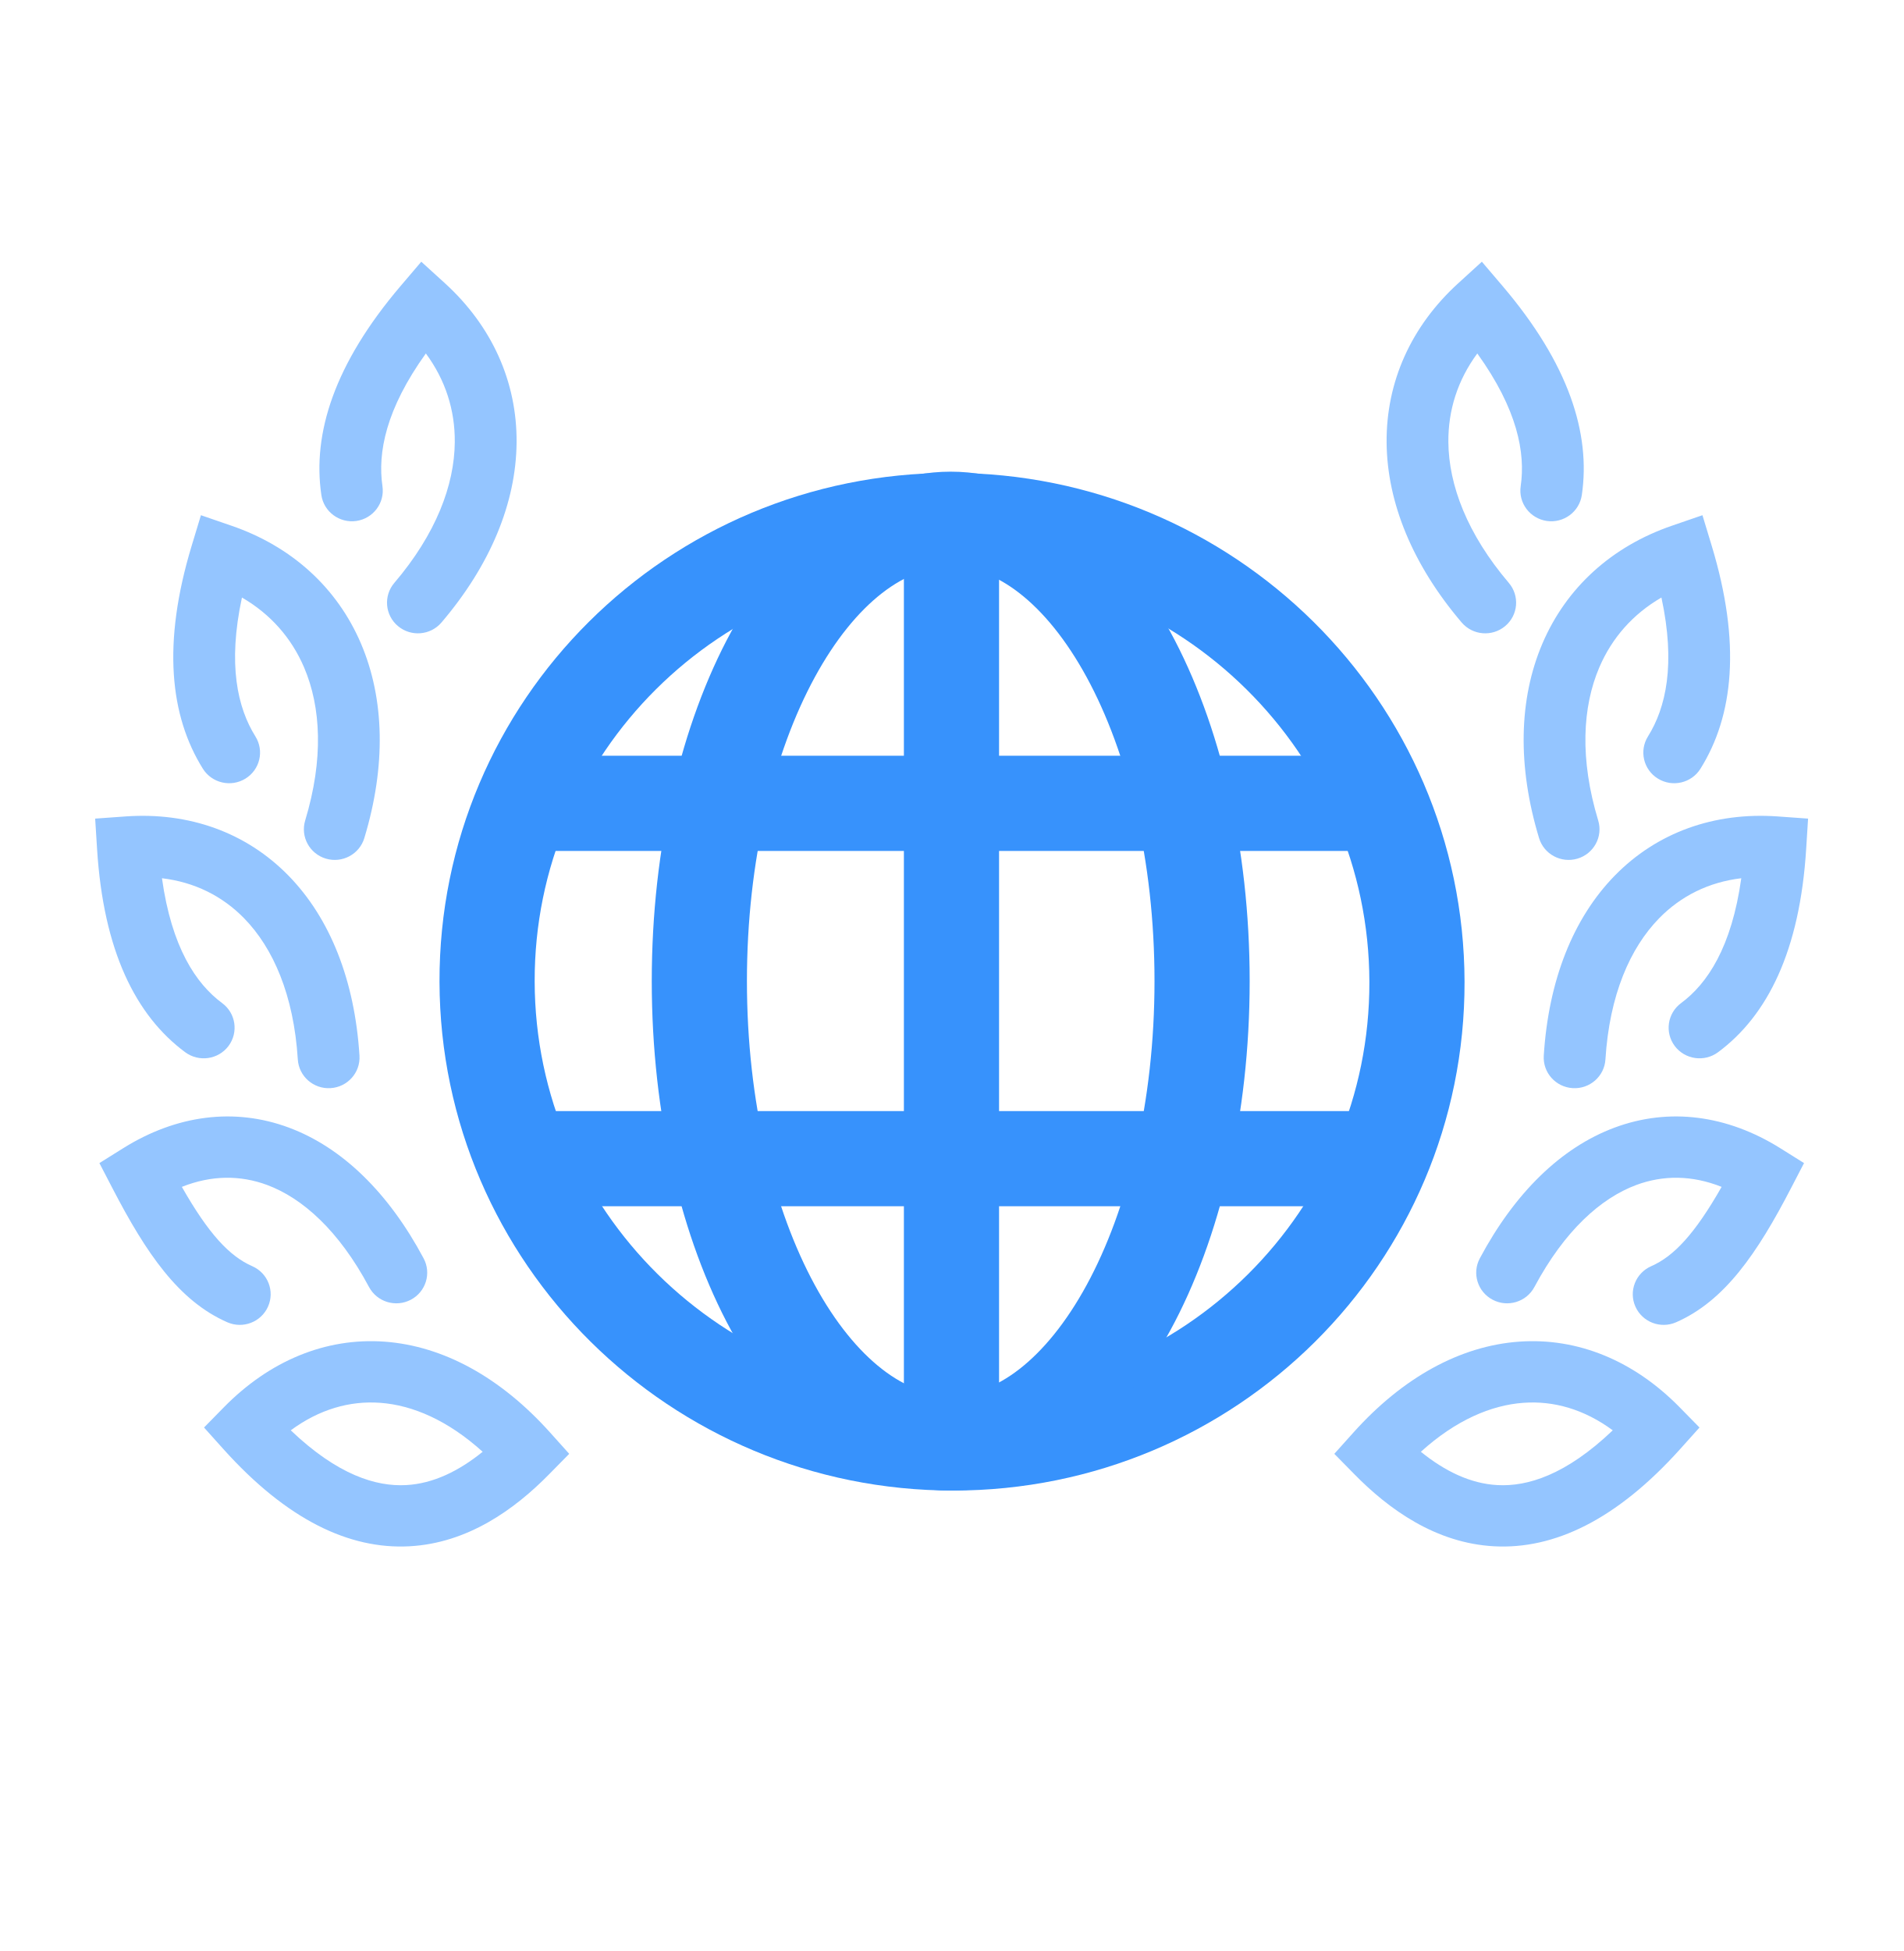
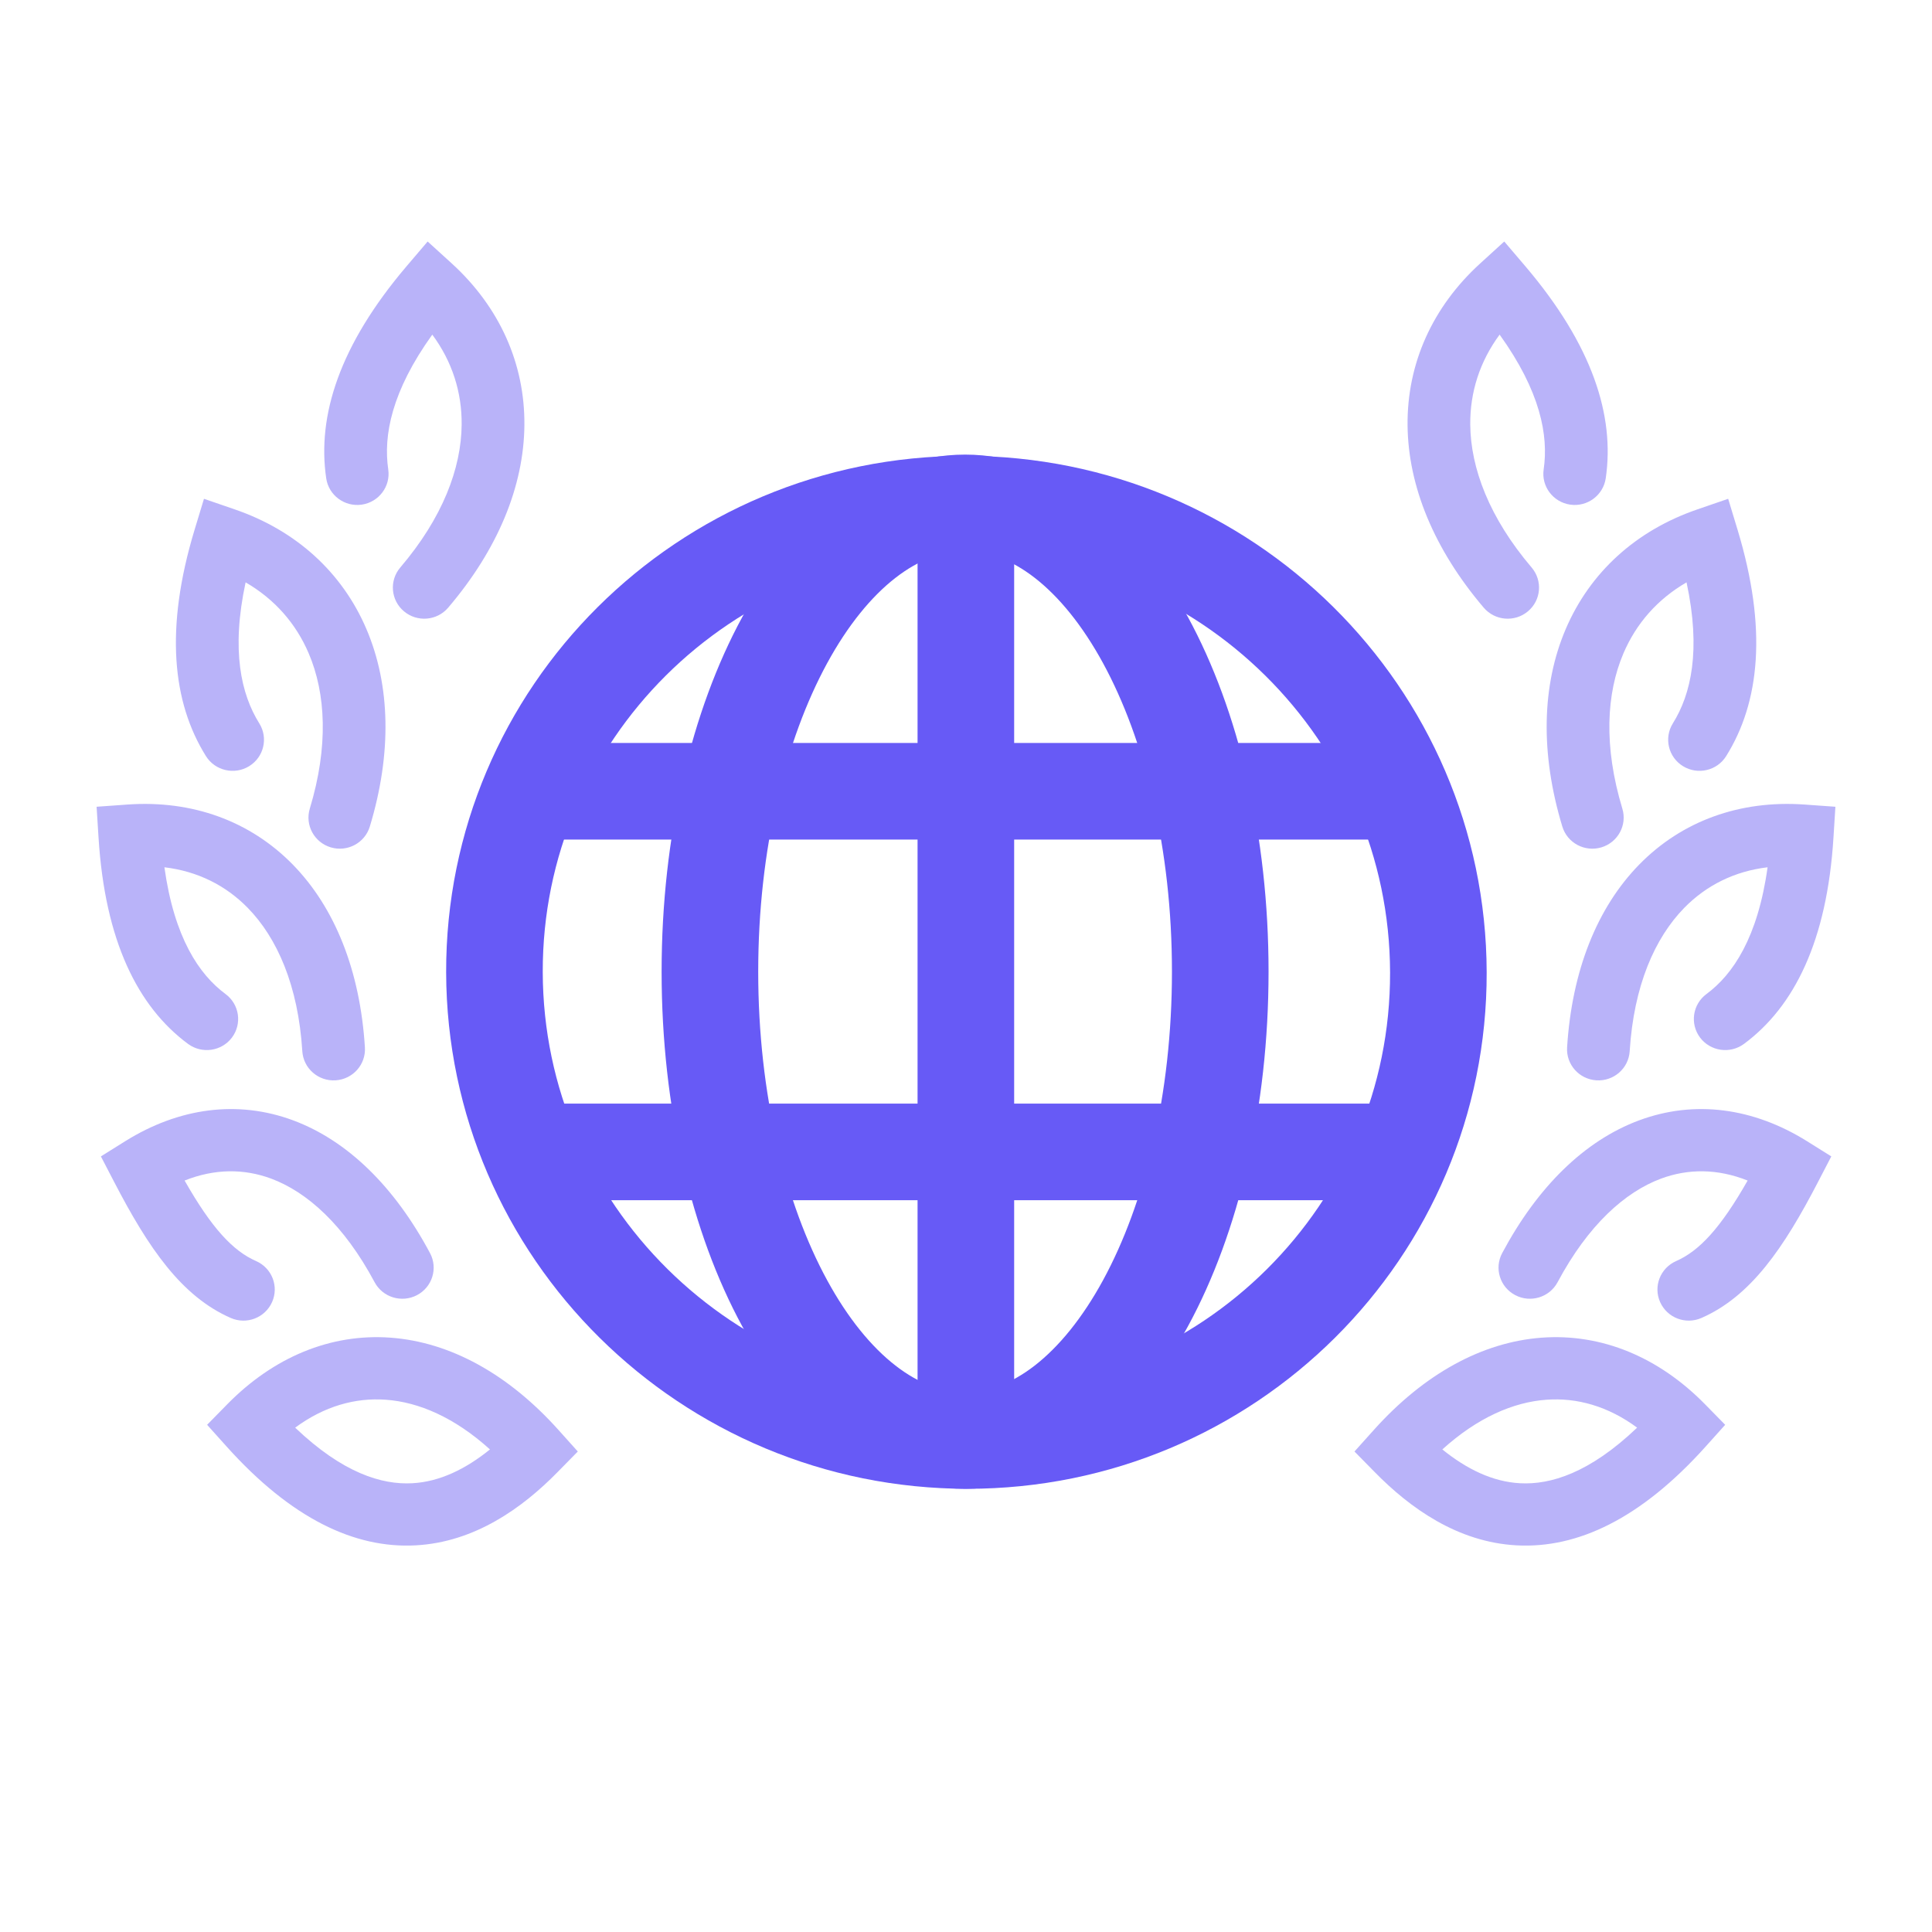
- <svg xmlns="http://www.w3.org/2000/svg" width="40" height="41" viewBox="0 0 40 41" fill="none">
-   <path fill-rule="evenodd" clip-rule="evenodd" d="M8.854 5.5L9.353 5.954C10.341 6.855 10.868 8.027 10.857 9.302C10.846 10.567 10.307 11.875 9.279 13.081C9.048 13.353 8.638 13.387 8.364 13.157C8.09 12.928 8.056 12.521 8.287 12.25C9.165 11.22 9.551 10.193 9.558 9.291C9.564 8.62 9.362 7.985 8.95 7.428C8.108 8.6 7.935 9.516 8.038 10.217C8.09 10.569 7.844 10.896 7.49 10.948C7.135 10.999 6.805 10.755 6.754 10.403C6.563 9.109 7.027 7.647 8.417 6.013L8.854 5.5ZM31.144 5.5L31.581 6.013C32.971 7.647 33.435 9.109 33.245 10.403C33.193 10.755 32.864 10.999 32.509 10.948C32.154 10.896 31.908 10.569 31.96 10.217C32.063 9.516 31.891 8.6 31.048 7.428C30.637 7.985 30.434 8.62 30.44 9.291C30.448 10.193 30.834 11.22 31.711 12.25C31.942 12.522 31.908 12.928 31.634 13.157C31.36 13.387 30.951 13.353 30.719 13.081C29.692 11.875 29.153 10.567 29.142 9.302C29.131 8.027 29.657 6.855 30.646 5.954L31.144 5.5ZM4.223 10.827L4.862 11.047C6.13 11.482 7.084 12.349 7.586 13.523C8.084 14.688 8.115 16.1 7.657 17.612C7.554 17.953 7.192 18.146 6.849 18.044C6.505 17.941 6.311 17.582 6.414 17.242C6.805 15.951 6.746 14.856 6.391 14.026C6.127 13.408 5.686 12.905 5.085 12.557C4.782 13.965 4.992 14.874 5.368 15.476C5.557 15.779 5.463 16.176 5.158 16.363C4.854 16.55 4.453 16.457 4.264 16.155C3.569 15.042 3.408 13.518 4.028 11.47L4.223 10.827ZM35.78 10.827L35.975 11.47C36.595 13.518 36.434 15.042 35.738 16.155C35.55 16.457 35.149 16.55 34.845 16.363C34.54 16.176 34.446 15.779 34.635 15.476C35.011 14.874 35.221 13.965 34.918 12.557C34.317 12.905 33.876 13.408 33.612 14.026C33.257 14.856 33.198 15.951 33.589 17.242C33.692 17.582 33.498 17.941 33.154 18.044C32.811 18.146 32.449 17.953 32.346 17.612C31.888 16.1 31.919 14.688 32.417 13.523C32.919 12.349 33.873 11.482 35.141 11.047L35.78 10.827ZM3.404 18.456C4.09 18.538 4.673 18.83 5.13 19.297C5.739 19.92 6.174 20.907 6.259 22.264C6.281 22.619 6.589 22.889 6.947 22.867C7.305 22.845 7.577 22.54 7.555 22.185C7.456 20.603 6.938 19.296 6.062 18.4C5.176 17.495 3.976 17.063 2.642 17.157L2 17.203L2.04 17.84C2.173 19.977 2.849 21.34 3.893 22.113C4.181 22.325 4.587 22.267 4.802 21.982C5.016 21.696 4.957 21.293 4.669 21.08C4.12 20.674 3.607 19.911 3.404 18.456ZM33.938 18.4C34.824 17.495 36.024 17.063 37.358 17.157L38 17.203L37.96 17.84C37.827 19.977 37.151 21.34 36.107 22.113C35.819 22.325 35.413 22.267 35.198 21.982C34.984 21.696 35.043 21.293 35.331 21.08C35.88 20.674 36.393 19.911 36.596 18.456C35.91 18.538 35.327 18.83 34.87 19.297C34.261 19.92 33.826 20.907 33.741 22.264C33.719 22.619 33.411 22.889 33.053 22.867C32.695 22.845 32.423 22.54 32.445 22.185C32.544 20.603 33.062 19.296 33.938 18.4ZM3.822 24.942C4.444 24.694 5.05 24.693 5.614 24.902C6.358 25.179 7.121 25.859 7.756 27.047C7.924 27.361 8.317 27.481 8.634 27.314C8.95 27.148 9.071 26.758 8.903 26.444C8.171 25.073 7.199 24.116 6.07 23.696C4.921 23.269 3.704 23.434 2.593 24.127L2.089 24.442L2.361 24.966C3.075 26.344 3.758 27.34 4.777 27.787C5.105 27.931 5.488 27.784 5.633 27.458C5.778 27.133 5.63 26.753 5.302 26.609C4.823 26.399 4.384 25.93 3.822 24.942ZM33.935 23.696C35.084 23.269 36.301 23.434 37.412 24.127L37.915 24.442L37.643 24.966C36.929 26.344 36.246 27.34 35.227 27.787C34.899 27.931 34.516 27.784 34.371 27.458C34.226 27.133 34.375 26.753 34.703 26.609C35.181 26.399 35.62 25.93 36.183 24.942C35.56 24.694 34.954 24.693 34.39 24.902C33.646 25.179 32.883 25.859 32.248 27.047C32.08 27.361 31.687 27.481 31.371 27.314C31.054 27.148 30.933 26.758 31.101 26.444C31.833 25.073 32.805 24.116 33.935 23.696ZM6.111 30.058C7.096 30.998 7.905 31.243 8.534 31.209C9.103 31.179 9.642 30.915 10.144 30.509C9.411 29.846 8.669 29.529 7.99 29.48C7.353 29.433 6.71 29.616 6.111 30.058ZM8.086 28.195C9.322 28.286 10.525 28.949 11.561 30.104L11.963 30.552L11.541 30.981C10.818 31.718 9.831 32.43 8.603 32.495C7.347 32.562 6.034 31.945 4.69 30.447L4.288 29.999L4.71 29.569C5.661 28.602 6.84 28.104 8.086 28.195ZM31.92 28.195C33.166 28.104 34.345 28.602 35.296 29.569L35.718 29.999L35.316 30.447C33.972 31.945 32.658 32.562 31.403 32.495C30.175 32.43 29.188 31.718 28.465 30.981L28.043 30.552L28.445 30.104C29.481 28.949 30.684 28.286 31.92 28.195ZM29.862 30.509C30.364 30.915 30.903 31.179 31.472 31.209C32.101 31.243 32.91 30.998 33.895 30.058C33.296 29.616 32.653 29.433 32.016 29.48C31.337 29.529 30.594 29.846 29.862 30.509Z" fill="#94C5FF" />
-   <path d="M20.034 30.324C25.43 30.324 29.794 25.985 29.78 20.631C29.767 15.277 25.38 10.938 19.983 10.938C14.587 10.938 10.223 15.277 10.237 20.631C10.251 25.985 14.637 30.324 20.034 30.324Z" stroke="#3792FC" stroke-width="2" stroke-miterlimit="10" stroke-linejoin="round" />
-   <path d="M19.981 10.912C17.063 10.912 14.698 15.258 14.698 20.618C14.698 25.979 17.063 30.324 19.981 30.324C22.899 30.324 25.264 25.979 25.264 20.618C25.265 15.258 22.9 10.912 19.981 10.912Z" stroke="#3792FC" stroke-width="2" stroke-miterlimit="10" stroke-linejoin="round" />
-   <path d="M29.038 16.882H10.972" stroke="#3792FC" stroke-width="2" stroke-miterlimit="10" stroke-linejoin="round" />
-   <path d="M29.038 24.349H10.972" stroke="#3792FC" stroke-width="2" stroke-miterlimit="10" stroke-linejoin="round" />
-   <path d="M19.997 10.909V30.323" stroke="#3792FC" stroke-width="2" stroke-miterlimit="10" stroke-linejoin="round" />
+ <svg xmlns="http://www.w3.org/2000/svg" width="40" height="40" viewBox="0 0 40 40" fill="none">
+   <path fill-rule="evenodd" clip-rule="evenodd" d="M8.854 5L9.353 5.454C10.341 6.355 10.868 7.527 10.857 8.802C10.846 10.067 10.307 11.375 9.279 12.581C9.048 12.853 8.638 12.887 8.364 12.657C8.09 12.428 8.056 12.021 8.287 11.75C9.165 10.72 9.551 9.693 9.558 8.791C9.564 8.12 9.362 7.485 8.95 6.928C8.108 8.1 7.935 9.016 8.038 9.718C8.09 10.069 7.844 10.396 7.49 10.448C7.135 10.499 6.805 10.255 6.754 9.903C6.563 8.609 7.027 7.147 8.417 5.513L8.854 5ZM31.144 5L31.581 5.513C32.971 7.147 33.435 8.609 33.245 9.903C33.193 10.255 32.864 10.499 32.509 10.448C32.154 10.396 31.908 10.069 31.96 9.718C32.063 9.016 31.891 8.1 31.048 6.928C30.637 7.485 30.434 8.12 30.44 8.791C30.448 9.693 30.834 10.72 31.711 11.75C31.942 12.022 31.908 12.428 31.634 12.657C31.36 12.887 30.951 12.853 30.719 12.581C29.692 11.375 29.153 10.067 29.142 8.802C29.131 7.527 29.657 6.355 30.646 5.454L31.144 5ZM4.223 10.327L4.862 10.547C6.13 10.982 7.084 11.849 7.586 13.023C8.084 14.188 8.115 15.6 7.657 17.112C7.554 17.453 7.192 17.646 6.849 17.544C6.505 17.441 6.311 17.082 6.414 16.742C6.805 15.451 6.746 14.356 6.391 13.526C6.127 12.908 5.686 12.405 5.085 12.057C4.782 13.465 4.992 14.374 5.368 14.976C5.557 15.279 5.463 15.676 5.158 15.863C4.854 16.05 4.453 15.957 4.264 15.655C3.569 14.542 3.408 13.018 4.028 10.97L4.223 10.327ZM35.78 10.327L35.975 10.97C36.595 13.018 36.434 14.542 35.738 15.655C35.55 15.957 35.149 16.05 34.845 15.863C34.54 15.676 34.446 15.279 34.635 14.976C35.011 14.374 35.221 13.465 34.918 12.057C34.317 12.405 33.876 12.908 33.612 13.526C33.257 14.356 33.198 15.451 33.589 16.742C33.692 17.082 33.498 17.441 33.154 17.544C32.811 17.646 32.449 17.453 32.346 17.112C31.888 15.6 31.919 14.188 32.417 13.023C32.919 11.849 33.873 10.982 35.141 10.547L35.78 10.327ZM3.404 17.956C4.09 18.038 4.673 18.33 5.13 18.797C5.739 19.42 6.174 20.407 6.259 21.764C6.281 22.119 6.589 22.389 6.947 22.367C7.305 22.345 7.577 22.04 7.555 21.685C7.456 20.103 6.938 18.796 6.062 17.9C5.176 16.995 3.976 16.563 2.642 16.657L2 16.703L2.04 17.34C2.173 19.477 2.849 20.84 3.893 21.613C4.181 21.825 4.587 21.767 4.802 21.482C5.016 21.196 4.957 20.793 4.669 20.58C4.12 20.174 3.607 19.411 3.404 17.956ZM33.938 17.9C34.824 16.995 36.024 16.563 37.358 16.657L38 16.703L37.96 17.34C37.827 19.477 37.151 20.84 36.107 21.613C35.819 21.825 35.413 21.767 35.198 21.482C34.984 21.196 35.043 20.793 35.331 20.58C35.88 20.174 36.393 19.411 36.596 17.956C35.91 18.038 35.327 18.33 34.87 18.797C34.261 19.42 33.826 20.407 33.741 21.764C33.719 22.119 33.411 22.389 33.053 22.367C32.695 22.345 32.423 22.04 32.445 21.685C32.544 20.103 33.062 18.796 33.938 17.9ZM3.822 24.442C4.444 24.194 5.05 24.193 5.614 24.402C6.358 24.679 7.121 25.359 7.756 26.547C7.924 26.861 8.317 26.981 8.634 26.814C8.95 26.648 9.071 26.258 8.903 25.944C8.171 24.573 7.199 23.616 6.07 23.196C4.921 22.769 3.704 22.934 2.593 23.627L2.089 23.942L2.361 24.466C3.075 25.844 3.758 26.84 4.777 27.287C5.105 27.431 5.488 27.284 5.633 26.958C5.778 26.633 5.63 26.253 5.302 26.109C4.823 25.899 4.384 25.43 3.822 24.442ZM33.935 23.196C35.084 22.769 36.301 22.934 37.412 23.627L37.915 23.942L37.643 24.466C36.929 25.844 36.246 26.84 35.227 27.287C34.899 27.431 34.516 27.284 34.371 26.958C34.226 26.633 34.375 26.253 34.703 26.109C35.181 25.899 35.62 25.43 36.183 24.442C35.56 24.194 34.954 24.193 34.39 24.402C33.646 24.679 32.883 25.359 32.248 26.547C32.08 26.861 31.687 26.981 31.371 26.814C31.054 26.648 30.933 26.258 31.101 25.944C31.833 24.573 32.805 23.616 33.935 23.196ZM6.111 29.558C7.096 30.498 7.905 30.743 8.534 30.709C9.103 30.679 9.642 30.415 10.144 30.009C9.411 29.346 8.669 29.029 7.99 28.98C7.353 28.933 6.71 29.116 6.111 29.558ZM8.086 27.695C9.322 27.786 10.525 28.449 11.561 29.604L11.963 30.052L11.541 30.481C10.818 31.218 9.831 31.93 8.603 31.995C7.347 32.062 6.034 31.445 4.69 29.947L4.288 29.499L4.71 29.069C5.661 28.102 6.84 27.604 8.086 27.695ZM31.92 27.695C33.166 27.604 34.345 28.102 35.296 29.069L35.718 29.499L35.316 29.947C33.972 31.445 32.658 32.062 31.403 31.995C30.175 31.93 29.188 31.218 28.465 30.481L28.043 30.052L28.445 29.604C29.481 28.449 30.684 27.786 31.92 27.695ZM29.862 30.009C30.364 30.415 30.903 30.679 31.472 30.709C32.101 30.743 32.91 30.498 33.895 29.558C33.296 29.116 32.653 28.933 32.016 28.98C31.337 29.029 30.594 29.346 29.862 30.009Z" fill="#B9B3F9" />
+   <path d="M20.034 29.824C25.43 29.824 29.794 25.485 29.78 20.131C29.766 14.777 25.38 10.438 19.983 10.438C14.587 10.438 10.223 14.777 10.237 20.131C10.251 25.485 14.637 29.824 20.034 29.824Z" stroke="#675AF6" stroke-width="2" stroke-miterlimit="10" stroke-linejoin="round" />
+   <path d="M19.981 10.412C17.064 10.412 14.698 14.758 14.698 20.118C14.698 25.479 17.064 29.824 19.981 29.824C22.899 29.824 25.264 25.479 25.264 20.118C25.265 14.758 22.9 10.412 19.981 10.412Z" stroke="#675AF6" stroke-width="2" stroke-miterlimit="10" stroke-linejoin="round" />
+   <path d="M29.038 16.382L10.972 16.382" stroke="#675AF6" stroke-width="2" stroke-miterlimit="10" stroke-linejoin="round" />
+   <path d="M29.038 23.849L10.972 23.849" stroke="#675AF6" stroke-width="2" stroke-miterlimit="10" stroke-linejoin="round" />
+   <path d="M19.997 10.409L19.997 29.823" stroke="#675AF6" stroke-width="2" stroke-miterlimit="10" stroke-linejoin="round" />
</svg>
